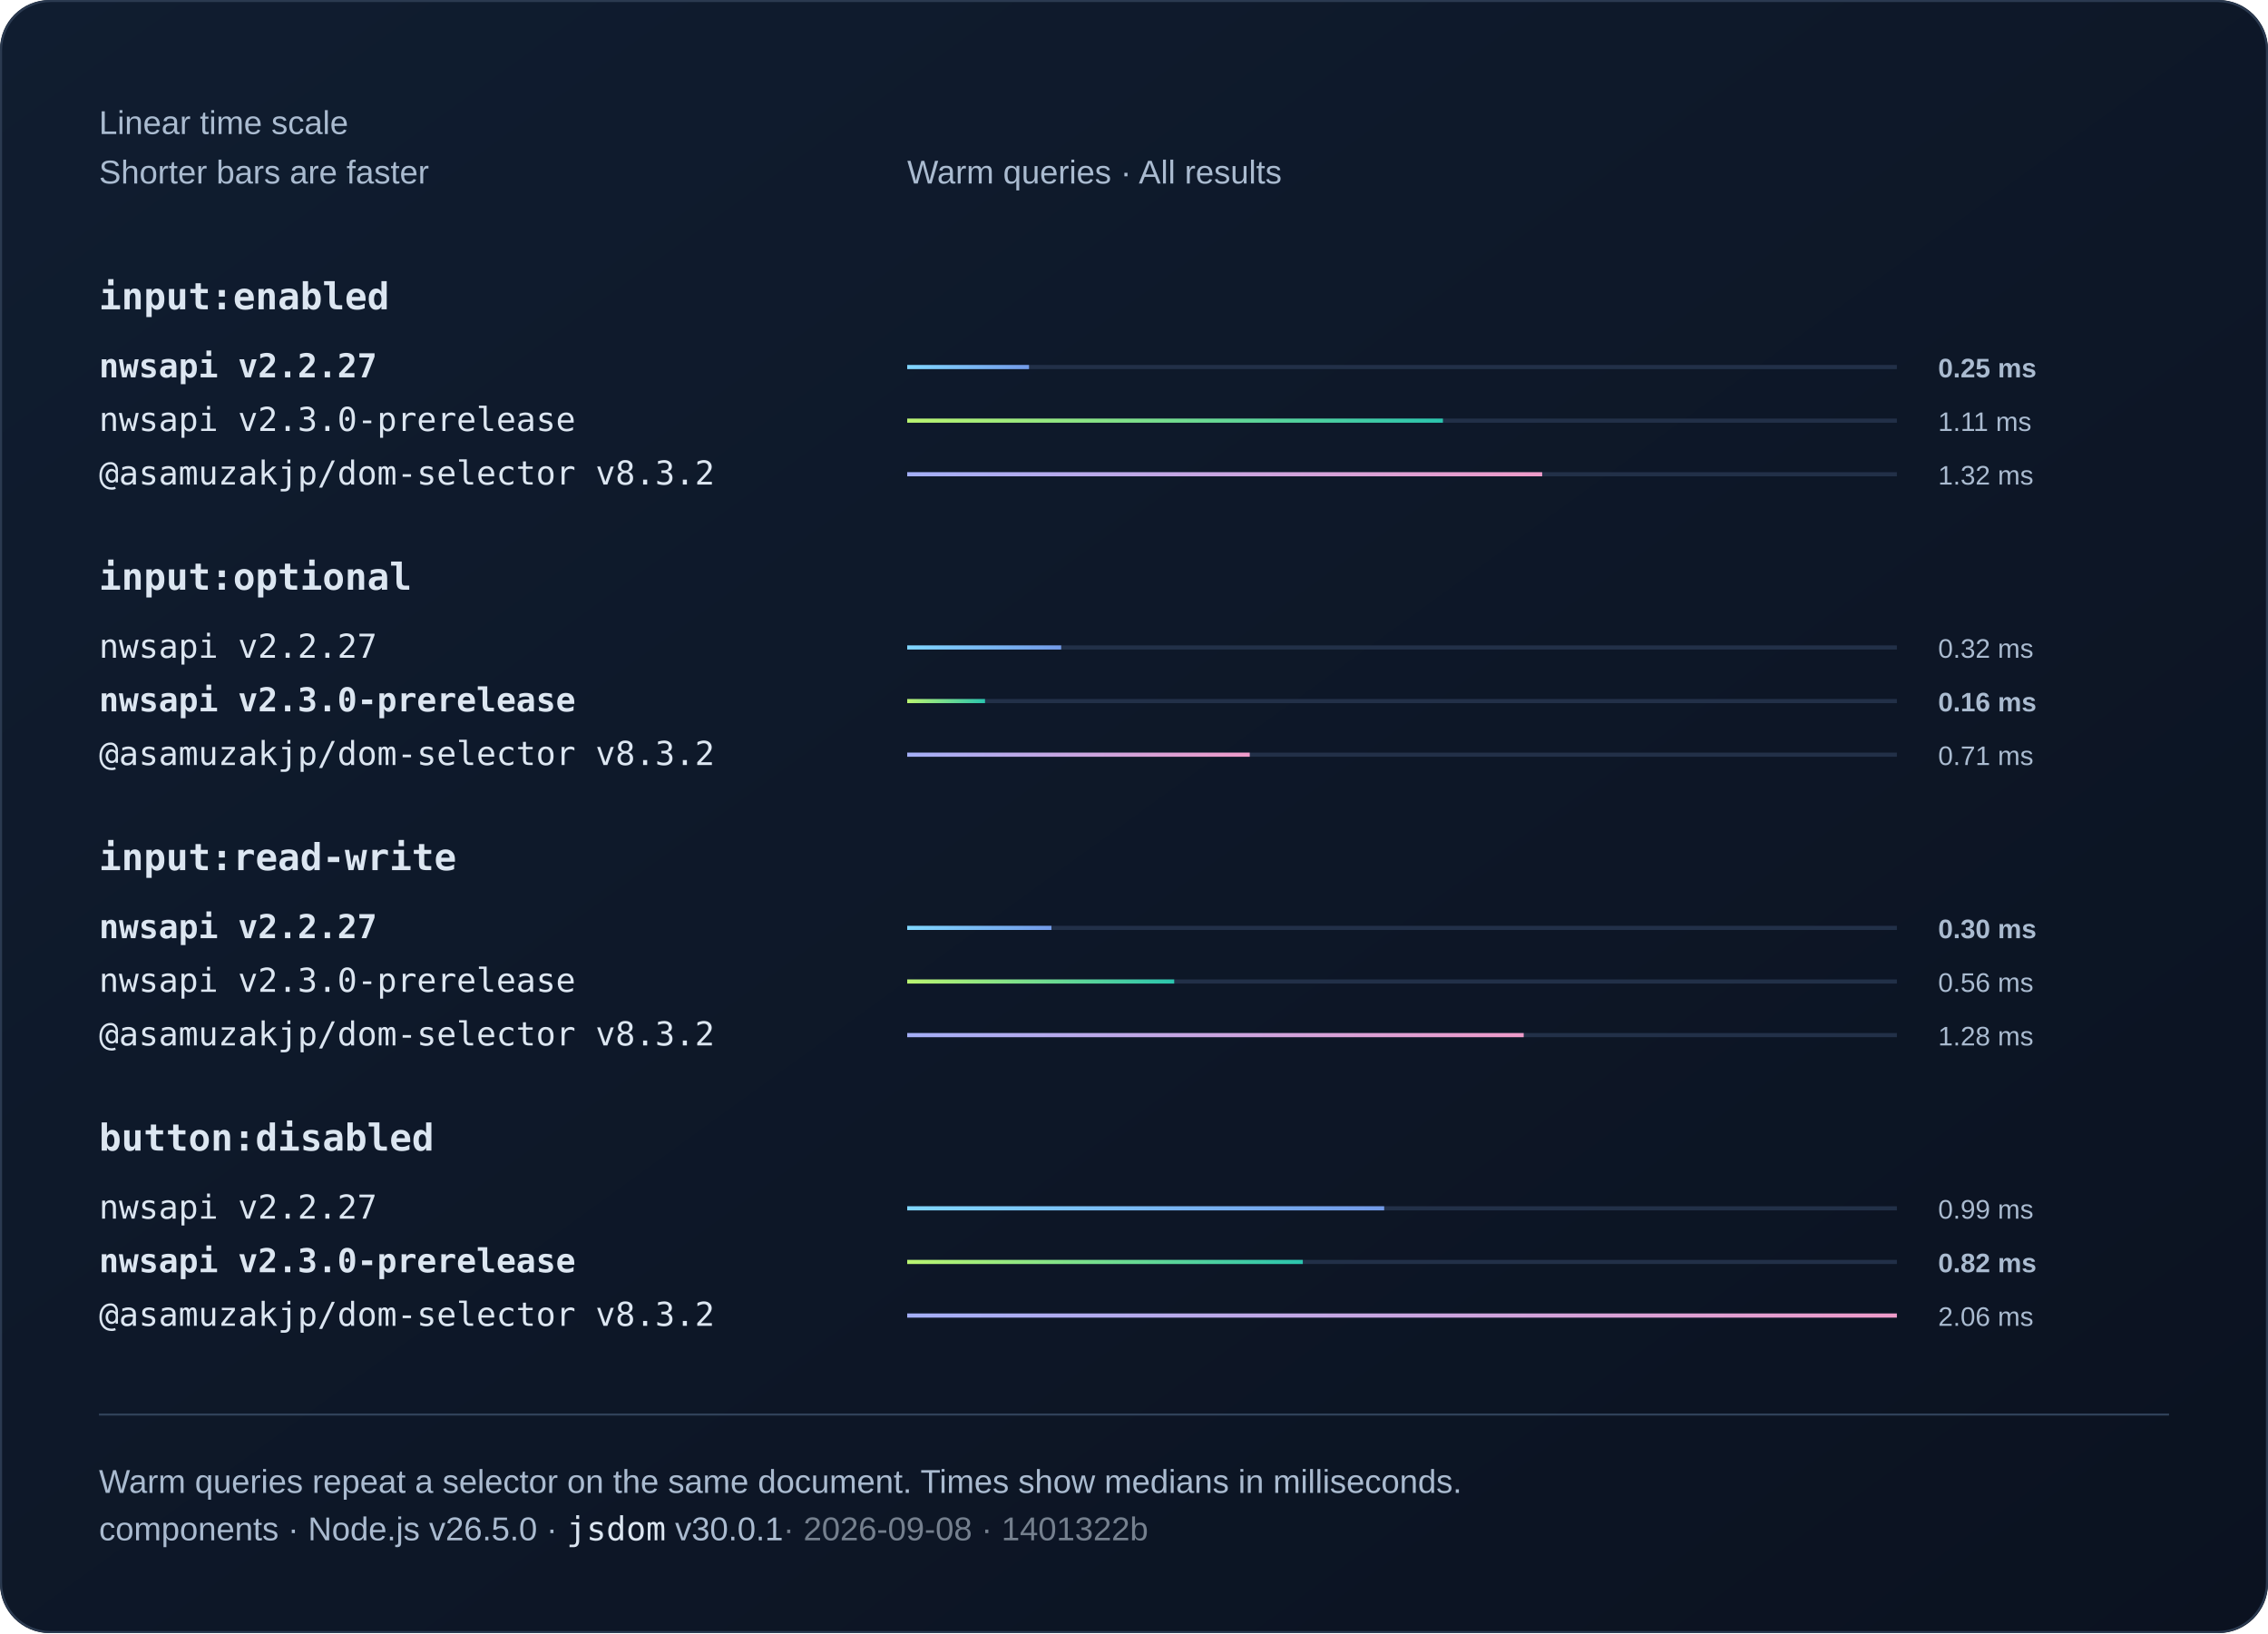
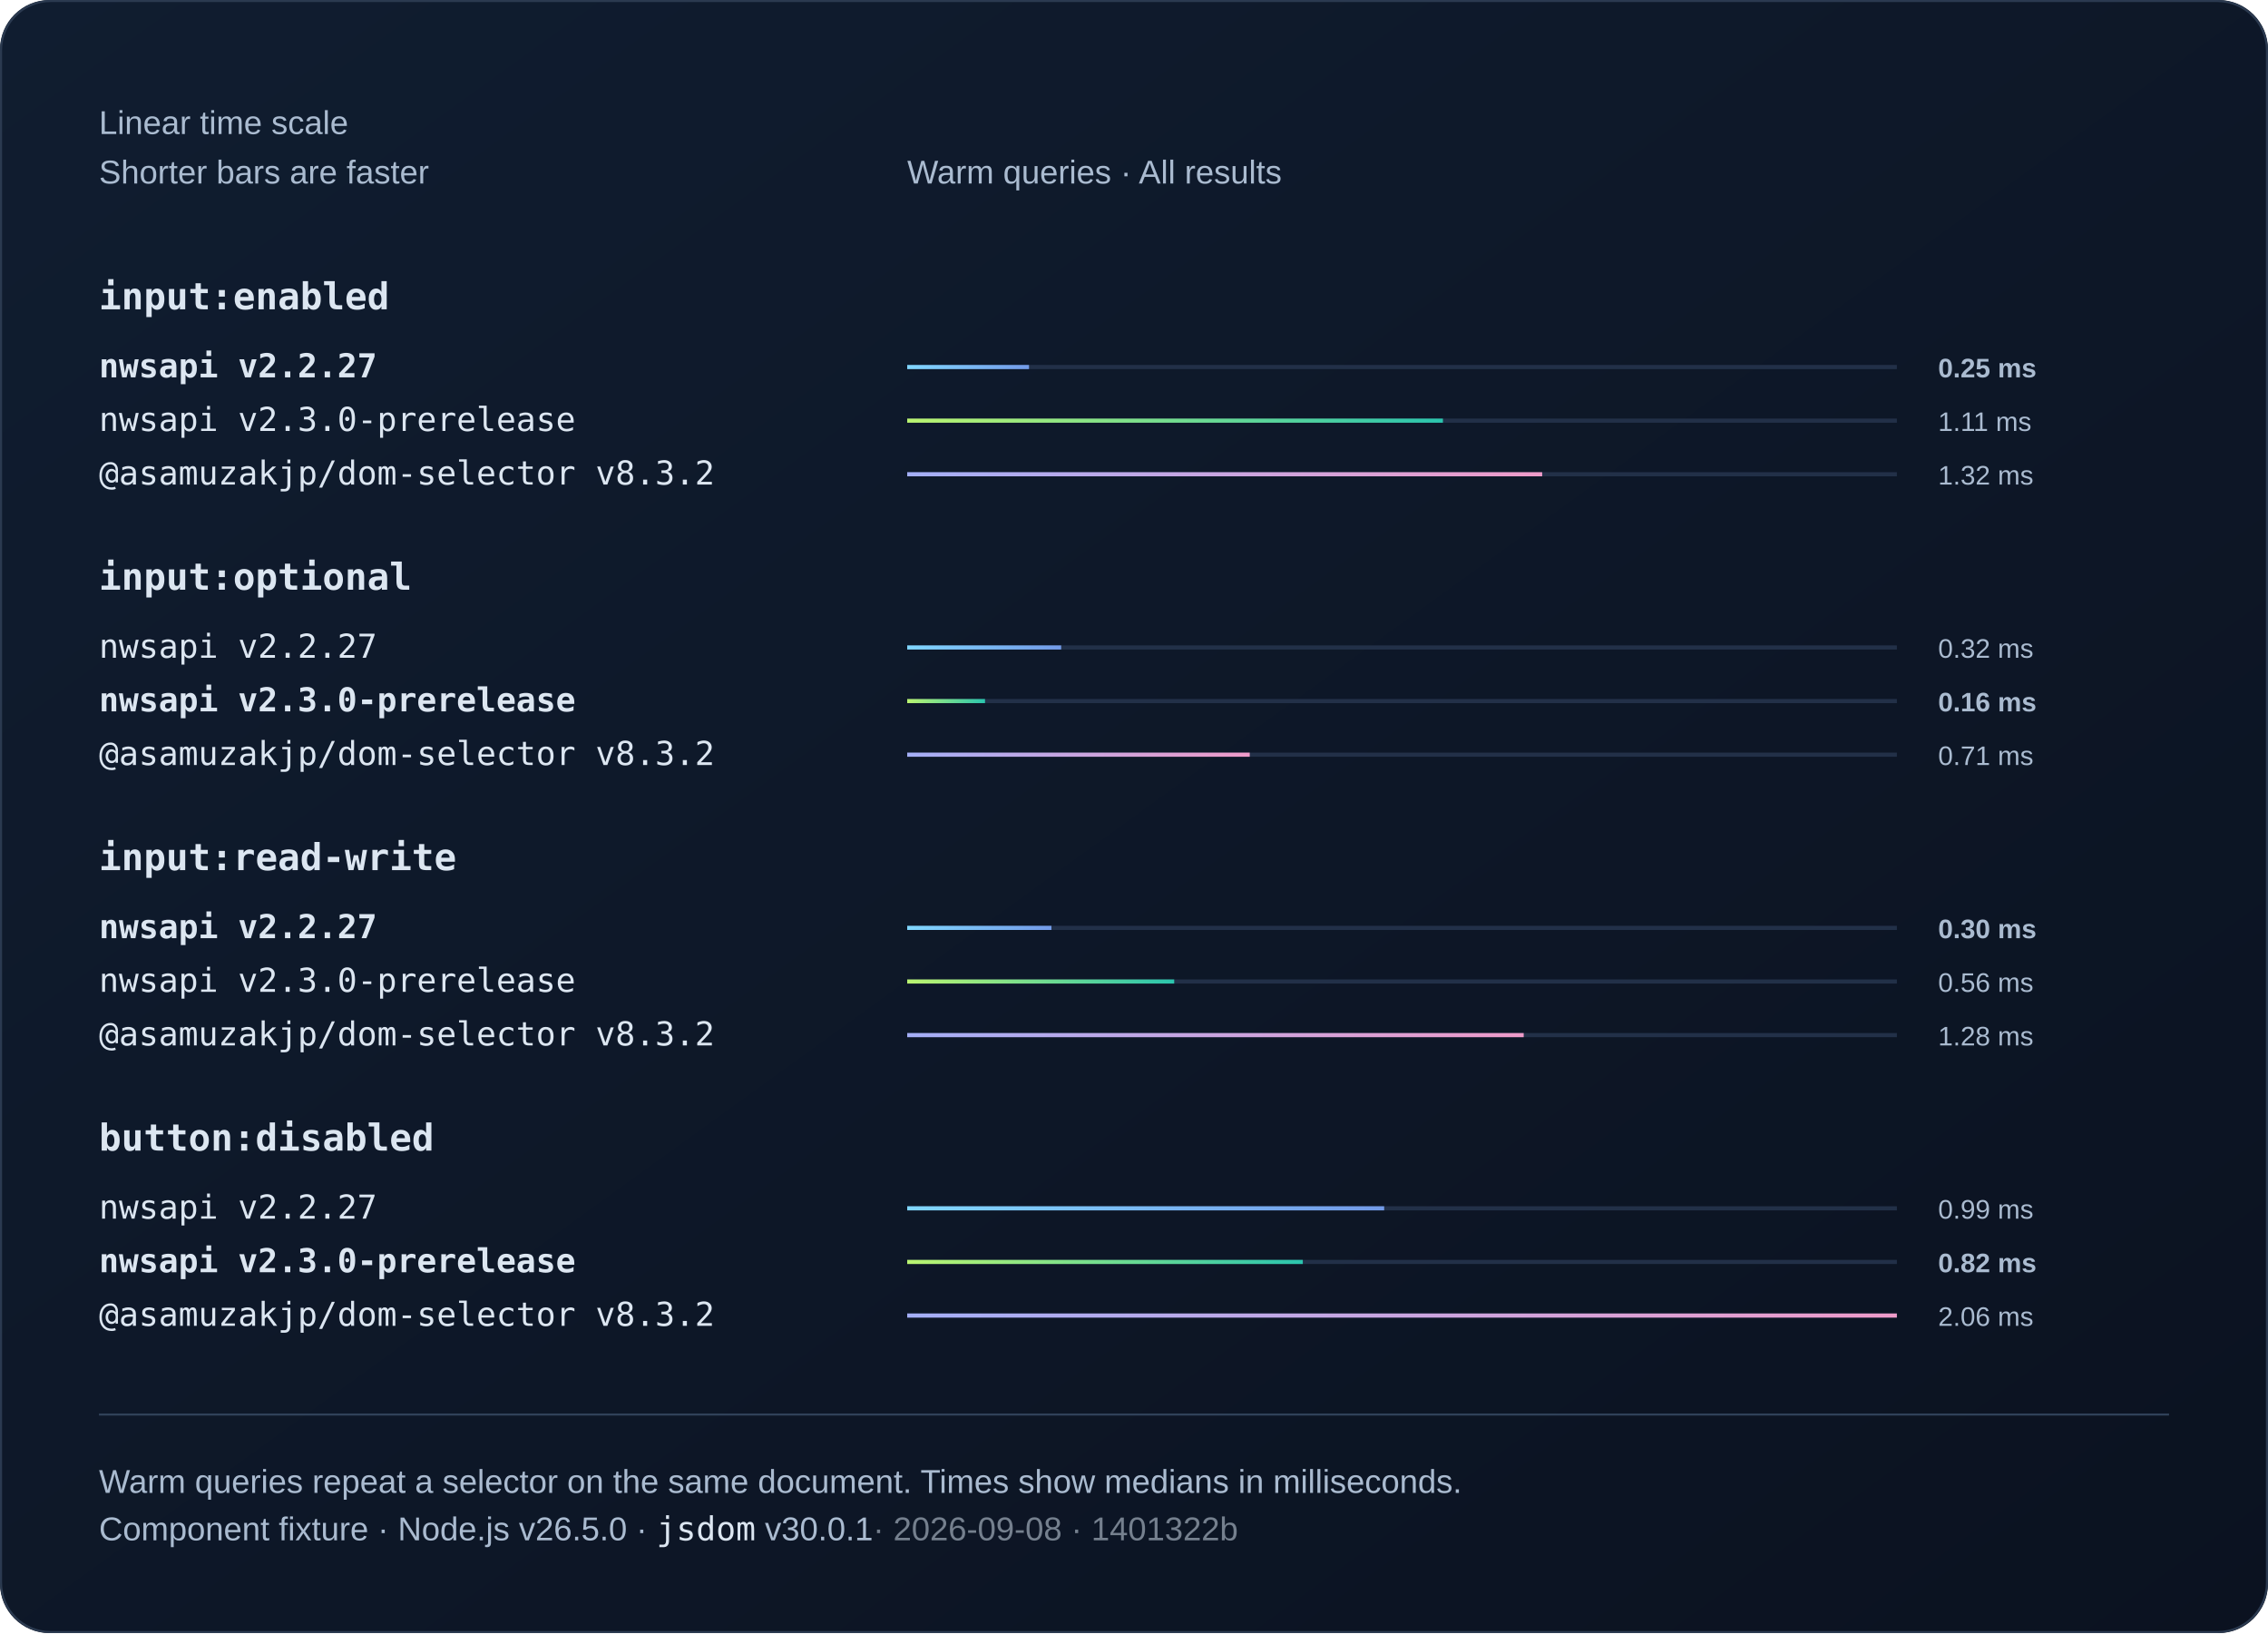
<svg xmlns="http://www.w3.org/2000/svg" width="1100" height="792" viewBox="0 0 1100 792" role="img">
  <defs>
    <linearGradient id="bg" x2="1" y2="1">
      <stop stop-color="#101d30" />
      <stop offset="1" stop-color="#0b1220" />
    </linearGradient>
    <linearGradient id="series0">
      <stop stop-color="#80d7ff" />
      <stop offset="1" stop-color="#739be8" />
    </linearGradient>
    <linearGradient id="series1">
      <stop stop-color="#baf471" />
      <stop offset="1" stop-color="#2bc5ae" />
    </linearGradient>
    <linearGradient id="series2">
      <stop stop-color="#a4aff7" />
      <stop offset="1" stop-color="#ef9bc9" />
    </linearGradient>
  </defs>
  <style>text{font-family:Arial,Helvetica,sans-serif;fill:#f0f5fa}
.muted{fill:#aabbd0;font:16px Arial,Helvetica,sans-serif}
.code{font:18px Consolas,Menlo,monospace;fill:#dce6f1}
.note .code{font:16px Consolas,Menlo,monospace}
.comparison{font-size:14px;font-variant-numeric:tabular-nums}
.tick{fill:#aabbd0;font-size:12px}
.time{fill:#aabbd0;font-size:13px;font-variant-numeric:tabular-nums}
.engine{font-size:16px}.selector{font-weight:600}.bar{transform-box:fill-box;transform-origin:left center;animation:fill 800ms ease-out 1 both}@keyframes fill{from{transform:scaleX(0)}to{transform:scaleX(1)}}@media(prefers-reduced-motion:reduce){.bar{animation:none}}</style>
  <rect width="1100" height="792" rx="24" fill="url(#bg)" />
  <rect x=".5" y=".5" width="1099" height="791" rx="24" fill="none" stroke="#2b3a50" />
  <text x="48" y="65" class="muted">Linear time scale</text>
  <text x="48" y="89" class="muted">Shorter bars are faster</text>
  <text x="440" y="89" class="muted">Warm queries · All results</text>
  <text x="48" y="150" class="code selector">input:enabled</text>
  <g>
    <text x="48" y="183" class="code engine" style="font-weight:700">nwsapi v2.2.27</text>
    <path d="M440 178h480" stroke="#223048" stroke-width="2" />
    <rect class="bar" x="440" y="177" width="59.08" height="2" fill="url(#series0)" />
    <text x="940" y="183" class="time" style="font-weight:700">0.25 ms</text>
  </g>
  <g>
    <text x="48" y="209" class="code engine">nwsapi v2.3.0-prerelease</text>
    <path d="M440 204h480" stroke="#223048" stroke-width="2" />
    <rect class="bar" x="440" y="203" width="259.83" height="2" fill="url(#series1)" />
    <text x="940" y="209" class="time">1.11 ms</text>
  </g>
  <g>
    <text x="48" y="235" class="code engine">@asamuzakjp/dom-selector v8.3.2</text>
    <path d="M440 230h480" stroke="#223048" stroke-width="2" />
    <rect class="bar" x="440" y="229" width="307.97" height="2" fill="url(#series2)" />
    <text x="940" y="235" class="time">1.32 ms</text>
  </g>
  <text x="48" y="286" class="code selector">input:optional</text>
  <g>
    <text x="48" y="319" class="code engine">nwsapi v2.2.27</text>
    <path d="M440 314h480" stroke="#223048" stroke-width="2" />
    <rect class="bar" x="440" y="313" width="74.68" height="2" fill="url(#series0)" />
    <text x="940" y="319" class="time">0.32 ms</text>
  </g>
  <g>
    <text x="48" y="345" class="code engine" style="font-weight:700">nwsapi v2.3.0-prerelease</text>
    <path d="M440 340h480" stroke="#223048" stroke-width="2" />
    <rect class="bar" x="440" y="339" width="37.74" height="2" fill="url(#series1)" />
    <text x="940" y="345" class="time" style="font-weight:700">0.16 ms</text>
  </g>
  <g>
    <text x="48" y="371" class="code engine">@asamuzakjp/dom-selector v8.3.2</text>
    <path d="M440 366h480" stroke="#223048" stroke-width="2" />
    <rect class="bar" x="440" y="365" width="166.14" height="2" fill="url(#series2)" />
    <text x="940" y="371" class="time">0.71 ms</text>
  </g>
  <text x="48" y="422" class="code selector">input:read-write</text>
  <g>
    <text x="48" y="455" class="code engine" style="font-weight:700">nwsapi v2.2.27</text>
    <path d="M440 450h480" stroke="#223048" stroke-width="2" />
    <rect class="bar" x="440" y="449" width="69.96" height="2" fill="url(#series0)" />
    <text x="940" y="455" class="time" style="font-weight:700">0.30 ms</text>
  </g>
  <g>
    <text x="48" y="481" class="code engine">nwsapi v2.3.0-prerelease</text>
    <path d="M440 476h480" stroke="#223048" stroke-width="2" />
    <rect class="bar" x="440" y="475" width="129.5" height="2" fill="url(#series1)" />
    <text x="940" y="481" class="time">0.56 ms</text>
  </g>
  <g>
    <text x="48" y="507" class="code engine">@asamuzakjp/dom-selector v8.3.2</text>
    <path d="M440 502h480" stroke="#223048" stroke-width="2" />
    <rect class="bar" x="440" y="501" width="299.01" height="2" fill="url(#series2)" />
    <text x="940" y="507" class="time">1.28 ms</text>
  </g>
  <text x="48" y="558" class="code selector">button:disabled</text>
  <g>
    <text x="48" y="591" class="code engine">nwsapi v2.2.27</text>
    <path d="M440 586h480" stroke="#223048" stroke-width="2" />
    <rect class="bar" x="440" y="585" width="231.34" height="2" fill="url(#series0)" />
    <text x="940" y="591" class="time">0.99 ms</text>
  </g>
  <g>
    <text x="48" y="617" class="code engine" style="font-weight:700">nwsapi v2.3.0-prerelease</text>
    <path d="M440 612h480" stroke="#223048" stroke-width="2" />
    <rect class="bar" x="440" y="611" width="191.87" height="2" fill="url(#series1)" />
    <text x="940" y="617" class="time" style="font-weight:700">0.82 ms</text>
  </g>
  <g>
    <text x="48" y="643" class="code engine">@asamuzakjp/dom-selector v8.3.2</text>
    <path d="M440 638h480" stroke="#223048" stroke-width="2" />
    <rect class="bar" x="440" y="637" width="480" height="2" fill="url(#series2)" />
    <text x="940" y="643" class="time">2.06 ms</text>
  </g>
  <path d="M48 686h1004" stroke="#304159" />
  <text x="48" y="724" class="muted">Warm queries repeat a selector on the same document. Times show medians in milliseconds.</text>
-   <text x="48" y="747" class="muted note">components · Node.js v26.5.0 · <tspan class="code">jsdom</tspan> v30.0.1<tspan fill="#75808e"> · 2026-09-08 · 1401322b</tspan>
+   <text x="48" y="747" class="muted note">Component fixture · Node.js v26.5.0 · <tspan class="code">jsdom</tspan> v30.0.1<tspan fill="#75808e"> · 2026-09-08 · 1401322b</tspan>
  </text>
</svg>
